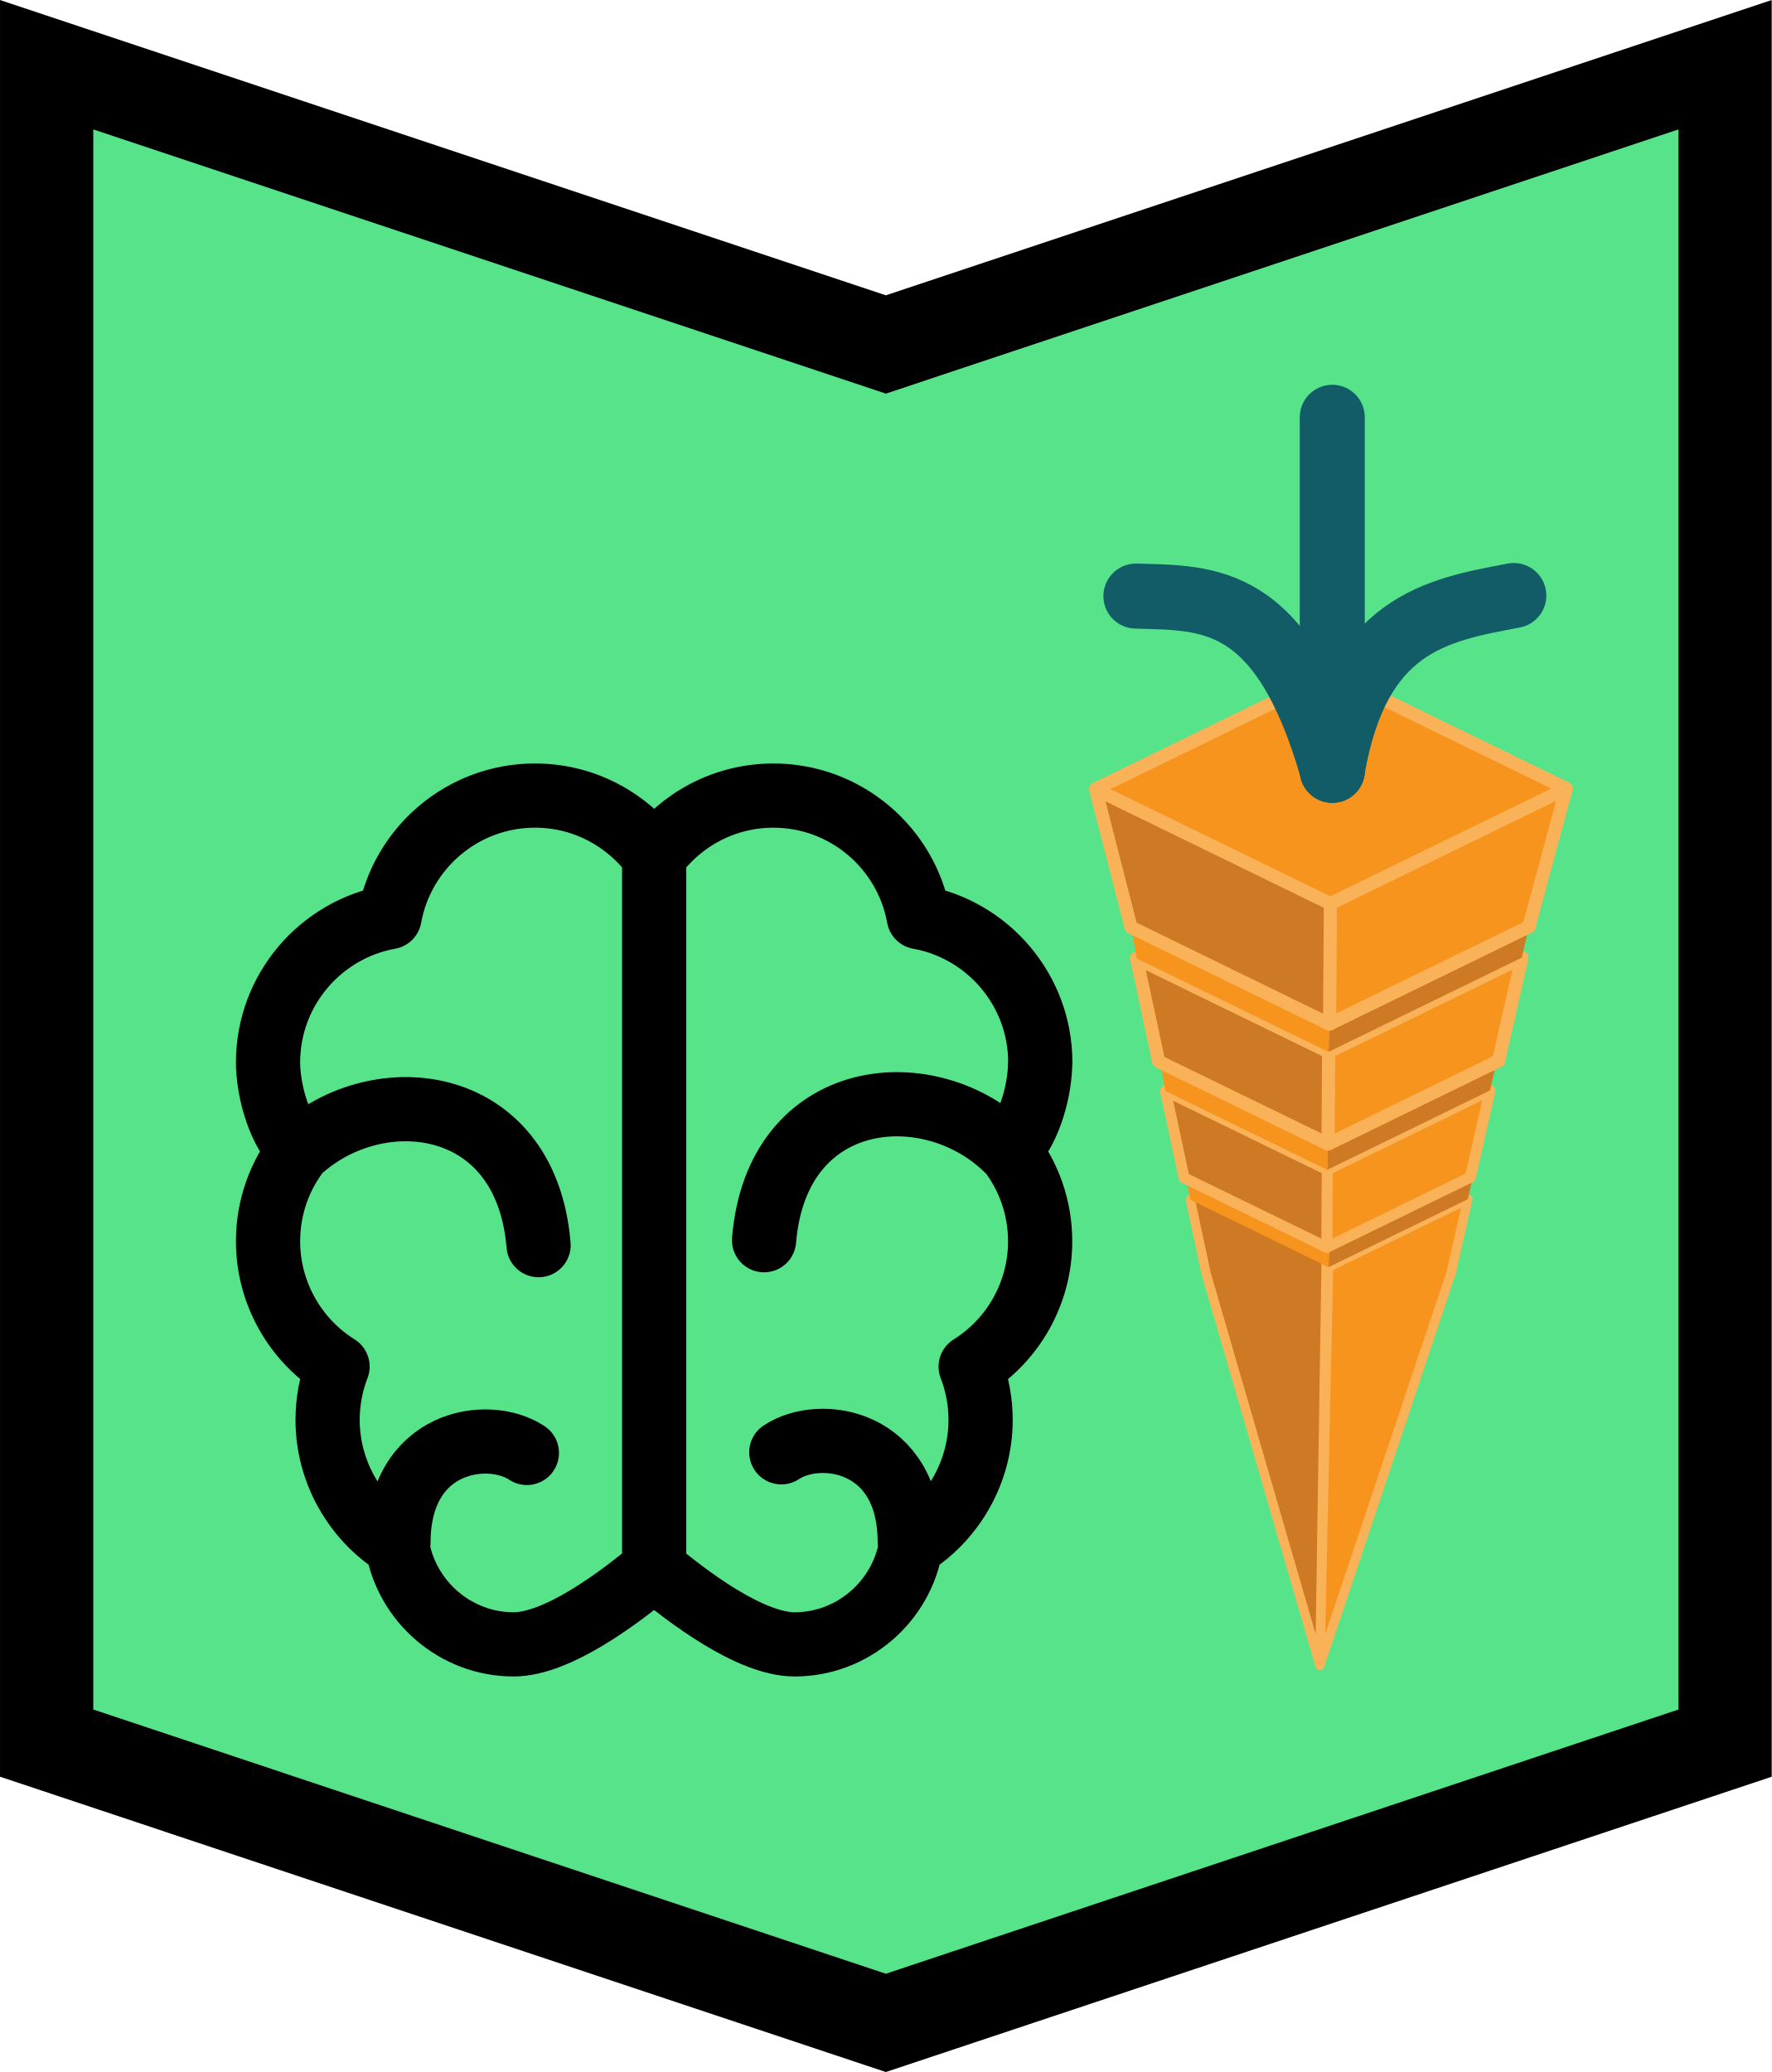
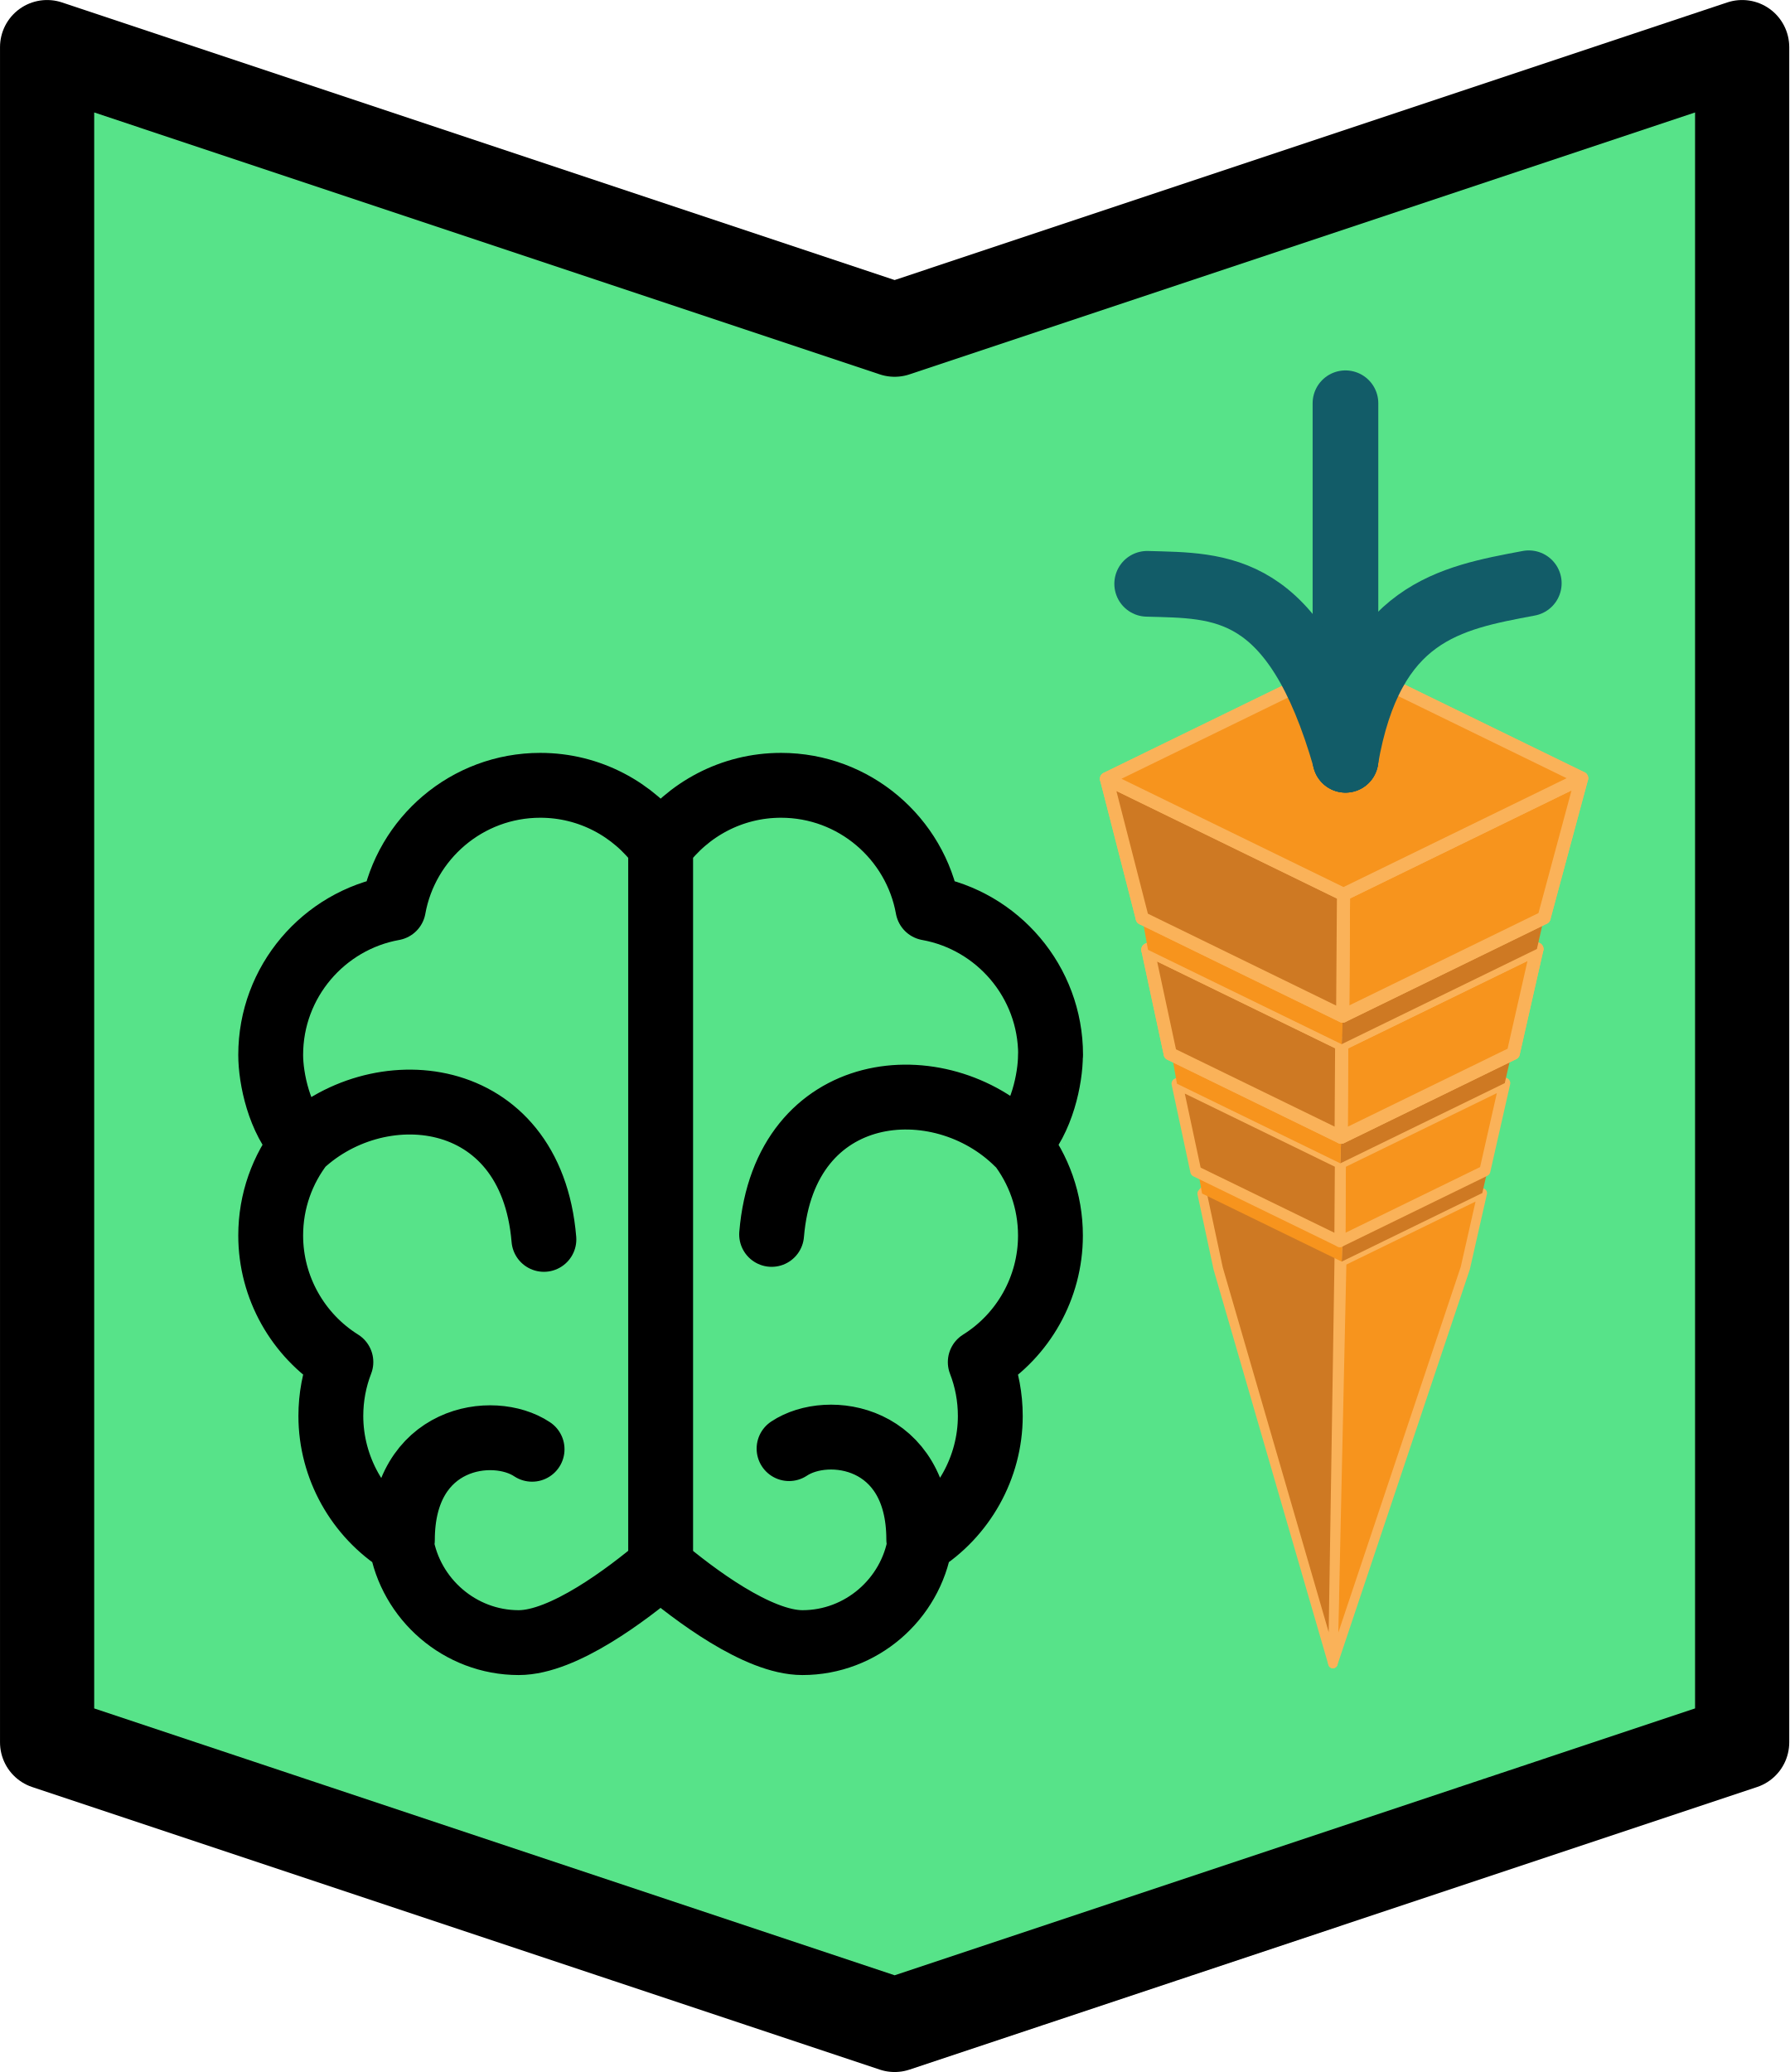
- <svg xmlns="http://www.w3.org/2000/svg" width="25.135mm" height="29.396mm" viewBox="0 0 25.135 29.396" version="1.1" id="svg8">
+ <svg xmlns="http://www.w3.org/2000/svg" width="25.136mm" height="29.104mm" viewBox="0 0 25.136 29.104" version="1.1" id="svg8">
  <defs id="defs2">
    </defs>
-   <g id="layer1" transform="translate(-304.9323,-216.5589)">
-     <path id="rect833-9-41-4-7-4-4" style="font-variation-settings:normal;vector-effect:none;fill:#57e389;fill-opacity:1;stroke:#000000;stroke-width:1.323;stroke-linecap:butt;stroke-linejoin:miter;stroke-miterlimit:4;stroke-dasharray:none;stroke-dashoffset:0;stroke-opacity:1;stop-color:#000000" d="m 305.594,217.477 11.906,3.969 11.906,-3.969 v 23.812 l -11.906,3.969 -11.906,-3.969 z" />
+   <g id="layer1" transform="translate(-304.9323,-216.8152)">
+     <path id="rect833-9-41-4-7-4-4" style="font-variation-settings:normal;vector-effect:none;fill:#57e389;fill-opacity:1;stroke:#000000;stroke-width:1.323;stroke-linecap:round;stroke-linejoin:round;stroke-miterlimit:4;stroke-dasharray:none;stroke-dashoffset:0;stroke-opacity:1;stop-color:#000000" d="m 305.594,217.477 11.906,3.969 11.906,-3.969 v 23.812 l -11.906,3.969 -11.906,-3.969 z" />
    <g id="g7020" transform="matrix(0.05887938,0,0,0.05887938,308.7564,223.432)" style="stroke-width:5.649;stroke-miterlimit:4;stroke-dasharray:none">
      <g id="g6963" style="stroke-width:5.649;stroke-miterlimit:4;stroke-dasharray:none">
        <g id="g6961" style="stroke-width:5.649;stroke-miterlimit:4;stroke-dasharray:none" />
      </g>
      <g id="g6965" style="stroke-width:5.649;stroke-miterlimit:4;stroke-dasharray:none" />
      <g id="g6967" style="stroke-width:5.649;stroke-miterlimit:4;stroke-dasharray:none" />
      <g id="g6969" style="stroke-width:5.649;stroke-miterlimit:4;stroke-dasharray:none" />
      <g id="g6971" style="stroke-width:5.649;stroke-miterlimit:4;stroke-dasharray:none" />
      <g id="g6973" style="stroke-width:5.649;stroke-miterlimit:4;stroke-dasharray:none" />
      <g id="g6975" style="stroke-width:5.649;stroke-miterlimit:4;stroke-dasharray:none" />
      <g id="g6977" style="stroke-width:5.649;stroke-miterlimit:4;stroke-dasharray:none" />
      <g id="g6979" style="stroke-width:5.649;stroke-miterlimit:4;stroke-dasharray:none" />
      <g id="g6981" style="stroke-width:5.649;stroke-miterlimit:4;stroke-dasharray:none" />
      <g id="g6983" style="stroke-width:5.649;stroke-miterlimit:4;stroke-dasharray:none" />
      <g id="g6985" style="stroke-width:5.649;stroke-miterlimit:4;stroke-dasharray:none" />
      <g id="g6987" style="stroke-width:5.649;stroke-miterlimit:4;stroke-dasharray:none" />
      <g id="g6989" style="stroke-width:5.649;stroke-miterlimit:4;stroke-dasharray:none" />
      <g id="g6991" style="stroke-width:5.649;stroke-miterlimit:4;stroke-dasharray:none" />
      <g id="g6993" style="stroke-width:5.649;stroke-miterlimit:4;stroke-dasharray:none" />
    </g>
    <path id="path904-7" style="font-variation-settings:normal;opacity:1;vector-effect:none;fill:none;fill-opacity:1;stroke:#000000;stroke-width:0.911;stroke-linecap:round;stroke-linejoin:round;stroke-miterlimit:4;stroke-dasharray:none;stroke-dashoffset:0;stroke-opacity:1;stop-color:#000000;stop-opacity:1" d="m 319.234,232.879 c -1.093,-1.093 -3.28,-0.911 -3.462,1.275 m 2.067,4.284 c 0,-1.458 -1.275,-1.64 -1.822,-1.275 m -5.432,1.284 c 0,-1.458 1.275,-1.64 1.822,-1.275 m -3.296,-4.223 c 1.093,-1.093 3.28,-0.911 3.462,1.275 m 1.64,-5.466 v 10.021 m 5.478,-7.146 c 0,-1.029 -0.745,-1.887 -1.724,-2.063 -0.176,-0.979 -1.034,-1.724 -2.063,-1.724 -0.693,0 -1.309,0.339 -1.691,0.859 -0.382,-0.52 -0.997,-0.859 -1.691,-0.859 -1.029,0 -1.887,0.745 -2.063,1.724 -0.979,0.176 -1.724,1.034 -1.724,2.063 0,0.33 0.119,0.911 0.442,1.249 -0.277,0.355 -0.442,0.802 -0.442,1.287 0,0.732 0.383,1.401 0.986,1.778 -0.093,0.24 -0.141,0.496 -0.141,0.757 0,0.725 0.381,1.4 0.988,1.78 0.13,0.793 0.825,1.404 1.651,1.404 0.628,0 1.523,-0.678 1.993,-1.074 0.47,0.396 1.365,1.074 1.993,1.074 0.826,0 1.521,-0.61 1.651,-1.404 0.607,-0.38 0.988,-1.055 0.988,-1.779 0,-0.262 -0.048,-0.518 -0.141,-0.757 0.604,-0.377 0.986,-1.046 0.986,-1.778 0,-0.485 -0.165,-0.931 -0.442,-1.287 0.323,-0.338 0.442,-0.92 0.442,-1.249 z" />
    <g id="g1035" transform="matrix(1.963009,0,0,1.963009,287.9966,202.4391)">
      <g id="g4137-59-7-3-0" transform="matrix(0.4557072,0,0,0.4557072,20.22423,62.74099)">
        <path d="m -4.516,-95.487 2.079,-6.21 0.267,-1.178 -2.208,1.077 z" style="fill:#f7941d;fill-opacity:1;fill-rule:evenodd;stroke:#fab259;stroke-width:0.148;stroke-linecap:round;stroke-linejoin:round;stroke-miterlimit:4;stroke-dasharray:none;stroke-opacity:1" id="path3218-7-0-4-1-8-9" />
        <path d="m -6.318,-101.69 -0.252,-1.178 2.211,-2.687 -0.157,10.069 z" style="fill:#ce7923;fill-opacity:1;fill-rule:evenodd;stroke:#fab259;stroke-width:0.148;stroke-linecap:round;stroke-linejoin:round;stroke-miterlimit:4;stroke-dasharray:none;stroke-opacity:1" id="path3220-4-6-9-1-5-2" />
        <path style="fill:#ce7923;fill-opacity:1;stroke:none;stroke-width:0.007px;stroke-linecap:butt;stroke-linejoin:miter;stroke-opacity:1" d="m -4.367,-102.118 -0.011,0.32 2.208,-1.077 0.081,-0.354 z" id="path8199-2-3-8-0-5-6-5" />
        <path style="fill:#f7941d;fill-opacity:1;stroke:none;stroke-width:0.007px;stroke-linecap:butt;stroke-linejoin:miter;stroke-opacity:1" d="m -4.378,-101.798 0.011,-0.32 -2.268,-1.106 0.064,0.357 2.193,1.069" id="path8201-6-0-9-91-9-1-4" />
      </g>
      <g id="g4137-7-1-0" transform="matrix(0.5330139,0,0,0.5330139,20.55262,69.9076)">
        <path d="m -4.384,-100.747 1.947,-0.95 0.267,-1.178 -2.208,1.077 z" style="fill:#f7941d;fill-opacity:1;fill-rule:evenodd;stroke:#fab259;stroke-width:0.148;stroke-linecap:round;stroke-linejoin:round;stroke-miterlimit:4;stroke-dasharray:none;stroke-opacity:1" id="path3218-7-0-7-5-5" />
        <path d="m -6.318,-101.69 -0.252,-1.178 2.193,1.069 -0.007,1.051 z" style="fill:#ce7923;fill-opacity:1;fill-rule:evenodd;stroke:#fab259;stroke-width:0.148;stroke-linecap:round;stroke-linejoin:round;stroke-miterlimit:4;stroke-dasharray:none;stroke-opacity:1" id="path3220-4-6-6-9-9" />
        <path style="fill:#ce7923;fill-opacity:1;stroke:none;stroke-width:0.007px;stroke-linecap:butt;stroke-linejoin:miter;stroke-opacity:1" d="m -4.367,-102.118 -0.011,0.32 2.208,-1.077 0.081,-0.354 z" id="path8199-2-3-8-7-8-4" />
        <path style="fill:#f7941d;fill-opacity:1;stroke:none;stroke-width:0.007px;stroke-linecap:butt;stroke-linejoin:miter;stroke-opacity:1" d="m -4.378,-101.798 0.011,-0.32 -2.268,-1.106 0.064,0.357 2.193,1.069" id="path8201-6-0-9-3-4-6" />
      </g>
      <path d="m 17.002,14.864 1.232,-0.601 0.005,-0.825 -1.397,0.681 z" style="fill:#3e9150;fill-opacity:1;fill-rule:evenodd;stroke:#fab259;stroke-width:0.094;stroke-linecap:round;stroke-linejoin:round;stroke-miterlimit:4;stroke-dasharray:none;stroke-opacity:1" id="path3212-2-6-8-9" />
      <path d="m 18.234,14.263 0.005,-0.825 1.387,0.676 -0.169,0.745 z" style="fill:#b0dc66;fill-opacity:1;fill-rule:evenodd;stroke:#fab259;stroke-width:0.094;stroke-linecap:round;stroke-linejoin:round;stroke-miterlimit:4;stroke-dasharray:none;stroke-opacity:1" id="path3214-5-5-1-2" />
      <path d="m 17.002,14.864 1.232,-0.601 1.223,0.597 -1.232,0.601 z" style="fill:#dadf55;fill-opacity:1;fill-rule:evenodd;stroke:#fab259;stroke-width:0.094;stroke-linecap:round;stroke-linejoin:round;stroke-miterlimit:4;stroke-dasharray:none;stroke-opacity:1" id="path3216-4-6-0-2" />
      <path d="m 18.225,15.461 1.232,-0.601 0.169,-0.745 -1.397,0.681 z" style="fill:#f7941d;fill-opacity:1;fill-rule:evenodd;stroke:#fab259;stroke-width:0.094;stroke-linecap:round;stroke-linejoin:round;stroke-miterlimit:4;stroke-dasharray:none;stroke-opacity:1" id="path3218-7-3-3-4" />
      <path d="m 17.002,14.864 -0.16,-0.745 1.387,0.676 -0.004,0.665 z" style="fill:#ce7923;fill-opacity:1;fill-rule:evenodd;stroke:#fab259;stroke-width:0.094;stroke-linecap:round;stroke-linejoin:round;stroke-miterlimit:4;stroke-dasharray:none;stroke-opacity:1" id="path3220-4-9-0-7" />
      <path d="m 16.842,14.119 1.397,-0.681 1.387,0.676 -1.397,0.681 z" style="fill:#f7941d;fill-opacity:1;fill-rule:evenodd;stroke:#fab259;stroke-width:0.094;stroke-linecap:round;stroke-linejoin:round;stroke-miterlimit:4;stroke-dasharray:none;stroke-opacity:1" id="path3222-4-4-4-7" />
      <path style="fill:#ce7923;fill-opacity:1;stroke:none;stroke-width:0.005px;stroke-linecap:butt;stroke-linejoin:miter;stroke-opacity:1" d="m 18.236,14.593 -0.007,0.202 1.397,-0.681 0.051,-0.224 z" id="path8199-2-3-81-4-5" />
      <path style="fill:#f7941d;fill-opacity:1;stroke:none;stroke-width:0.005px;stroke-linecap:butt;stroke-linejoin:miter;stroke-opacity:1" d="m 18.229,14.796 0.007,-0.202 -1.434,-0.7 0.041,0.226 1.387,0.676" id="path8201-6-0-2-4-4" />
      <path d="m 16.802,13.894 1.441,-0.703 0.007,-1.126 -1.704,0.831 z" style="fill:#3e9150;fill-opacity:1;fill-rule:evenodd;stroke:#fab259;stroke-width:0.094;stroke-linecap:round;stroke-linejoin:round;stroke-miterlimit:4;stroke-dasharray:none;stroke-opacity:1" id="path3232-7-9-4-8" />
      <path d="m 18.243,13.191 0.007,-1.126 1.696,0.827 -0.269,0.998 z" style="fill:#b0dc66;fill-opacity:1;fill-rule:evenodd;stroke:#fab259;stroke-width:0.094;stroke-linecap:round;stroke-linejoin:round;stroke-miterlimit:4;stroke-dasharray:none;stroke-opacity:1" id="path3234-8-3-7-1" />
      <path d="m 16.802,13.894 1.441,-0.703 1.434,0.7 -1.441,0.703 z" style="fill:#dadf55;fill-opacity:1;fill-rule:evenodd;stroke:#fab259;stroke-width:0.094;stroke-linecap:round;stroke-linejoin:round;stroke-miterlimit:4;stroke-dasharray:none;stroke-opacity:1" id="path3236-6-9-6-2" />
      <path d="m 18.236,14.593 1.441,-0.703 0.269,-0.998 -1.704,0.831 z" style="fill:#f7941d;fill-opacity:1;fill-rule:evenodd;stroke:#fab259;stroke-width:0.094;stroke-linecap:round;stroke-linejoin:round;stroke-miterlimit:4;stroke-dasharray:none;stroke-opacity:1" id="path3238-8-0-3-8" />
      <path d="m 16.802,13.894 -0.256,-0.997 1.696,0.827 -0.006,0.87 z" style="fill:#ce7923;fill-opacity:1;fill-rule:evenodd;stroke:#fab259;stroke-width:0.094;stroke-linecap:round;stroke-linejoin:round;stroke-miterlimit:4;stroke-dasharray:none;stroke-opacity:1" id="path3240-8-8-1-9" />
      <path d="m 16.546,12.896 1.704,-0.831 1.696,0.827 -1.704,0.831 z" style="fill:#f7941d;fill-opacity:1;fill-rule:evenodd;stroke:#fab259;stroke-width:0.094;stroke-linecap:round;stroke-linejoin:round;stroke-miterlimit:4;stroke-dasharray:none;stroke-opacity:1" id="path3242-4-8-7-3" />
      <path style="fill:none;stroke:#125c68;stroke-width:0.47;stroke-linecap:round;stroke-linejoin:round;stroke-miterlimit:4;stroke-dasharray:none;stroke-opacity:1" d="m 18.256,10.209 v 2.551" id="path8697-1-3-5-5-6" />
      <path style="fill:none;stroke:#125c68;stroke-width:0.47;stroke-linecap:round;stroke-linejoin:round;stroke-miterlimit:4;stroke-dasharray:none;stroke-opacity:1" d="m 19.568,11.497 c -0.564,0.106 -1.131,0.206 -1.312,1.263" id="path8699-8-1-0-9-8" />
      <path style="fill:none;stroke:#125c68;stroke-width:0.47;stroke-linecap:round;stroke-linejoin:round;stroke-miterlimit:4;stroke-dasharray:none;stroke-opacity:1" d="m 16.837,11.501 c 0.525,0.015 1.056,-0.015 1.42,1.259" id="path8701-7-4-9-6-0" />
    </g>
  </g>
</svg>
